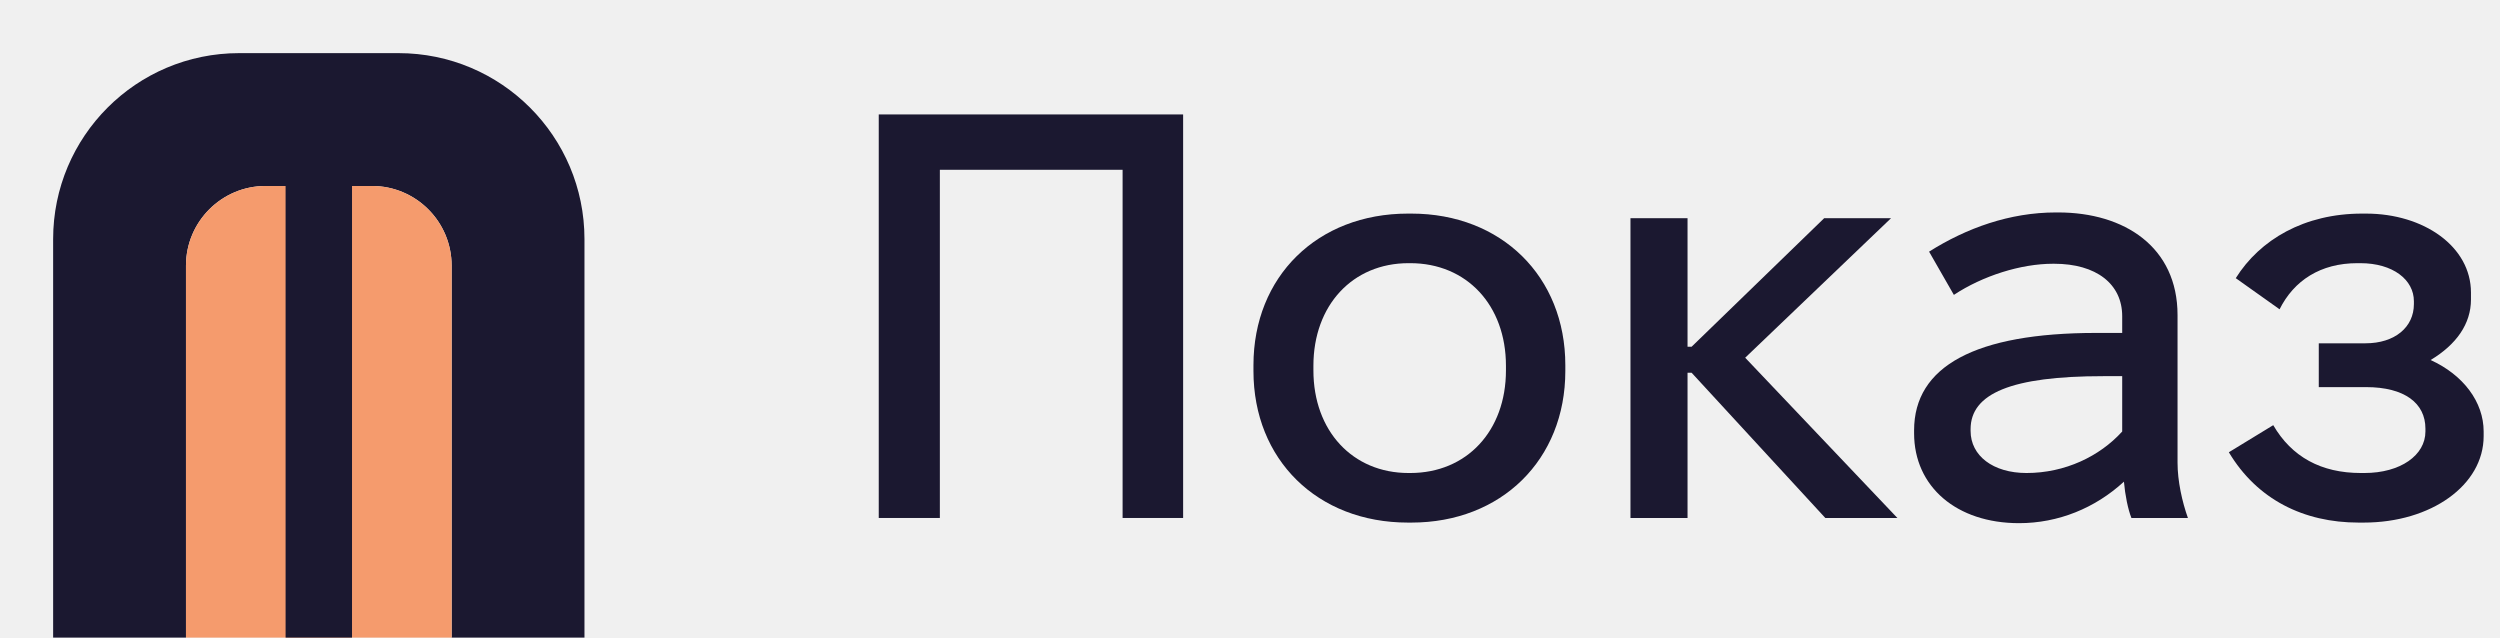
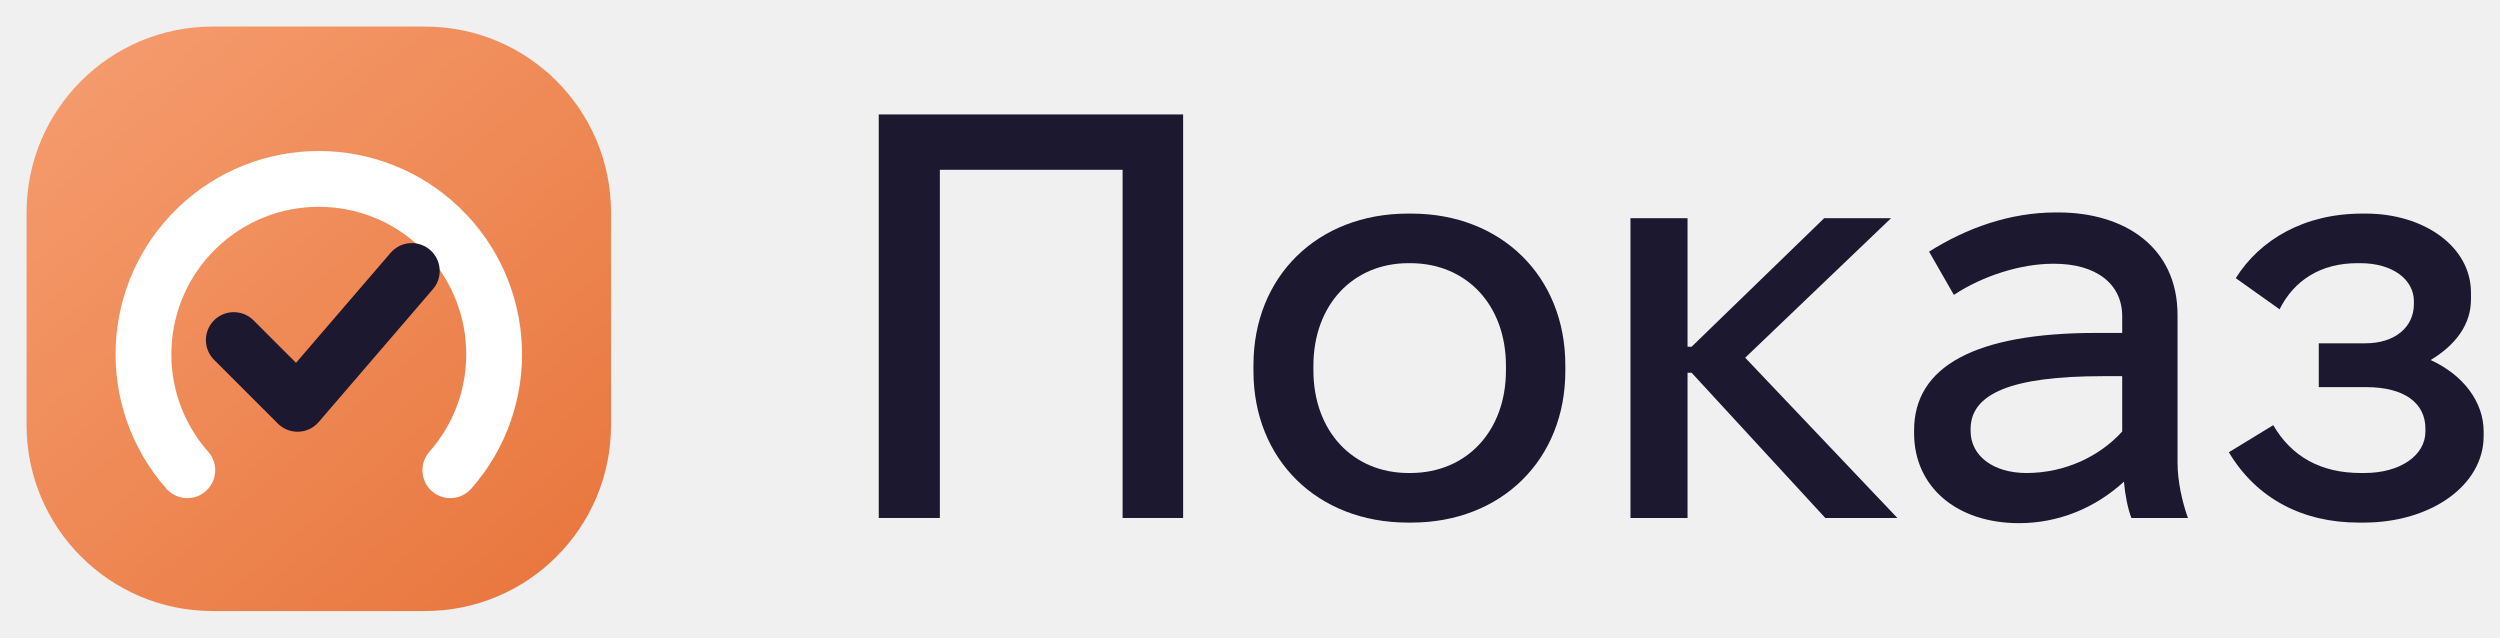
<svg xmlns="http://www.w3.org/2000/svg" viewBox="0 0 611.666 156" role="img" aria-label="Показ">
  <defs>
-     <linearGradient id="glow" x1="48.75" y1="55.25" x2="110.5" y2="149.5" gradientUnits="userSpaceOnUse">
+     <linearGradient id="lamp" x1="6" y1="4" x2="42" y2="46" gradientUnits="userSpaceOnUse">
      <stop stop-color="#F59B6D" />
-       <stop offset=".58" stop-color="#F28A55" />
-       <stop offset="1" stop-color="#C2521C" />
+       <stop offset="1" stop-color="#E8763D" />
    </linearGradient>
  </defs>
  <g transform="scale(3.25)">
-     <path fill="#1B1830" d="M4 48V18C4 10.268 10.268 4 18 4h12c7.732 0 14 6.268 14 14v30H34V20a6 6 0 0 0-6-6h-8a6 6 0 0 0-6 6v28H4Z" />
-     <path fill="url(#glow)" d="M14 20a6 6 0 0 1 6-6h8a6 6 0 0 1 6 6v28H14V20Z" />
-     <path fill="#1B1830" d="M21.5 14h5V48h-5z" />
+     <rect x="2" y="2" width="44" height="44" rx="14" fill="url(#lamp)" />
+     <path d="M14.1 35.4A13.2 13.2 0 1 1 33.9 35.4" fill="none" stroke="#fff" stroke-width="4.2" stroke-linecap="round" />
+     <path d="M17.6 25.6 22.4 30.4 31 20.4" fill="none" stroke="#1B1830" stroke-width="4.2" stroke-linecap="round" stroke-linejoin="round" />
  </g>
  <g fill="#1B1830" transform="translate(202.024 126.731) scale(.1410437 -.1410437)">
    <path d="M92 0H198V604H515V0H620V700H92Z" />
    <path d="M1010-8h6c156 0 267 109 267 263v10c0 154-111 263-267 263h-6c-157 0-268-109-268-263v-10C742 101 853-8 1010-8Zm1 86c-97 0-165 73-165 178v8c0 105 68 178 165 178h3c98 0 166-73 166-178v-8c0-105-68-178-166-178h-3Z" />
    <path d="M1396 0h99v252h7L1734 0h125l-264 278 253 242h-116l-230-223h-7v223h-99V0Z" />
    <path d="M2070-9c68 0 132 26 182 72 2-23 7-48 13-63h98c-10 28-18 64-18 96v256c0 118-92 178-207 178h-4c-80 0-155-27-220-68l43-75c50 33 116 54 172 54h2c73 0 118-35 118-91v-29h-45c-210 0-316-58-316-169v-5c0-93 74-156 182-156Zm13 87c-58 0-97 30-97 73v3c0 62 71 92 230 92h33v-96c-39-43-99-72-166-72Z" />
    <path d="M2659-8h9c117 0 208 65 208 150v8c0 51-35 98-92 124 45 27 70 63 70 105v12c0 80-82 137-182 137h-7c-100 0-177-45-219-112l76-54c25 50 71 80 135 80h5c57 0 93-29 93-66v-5c0-40-33-68-84-68h-81v-76h82c67 0 103-28 103-72v-5c0-41-43-72-106-72h-6c-69 0-120 28-152 83l-77-47c49-82 130-122 225-122Z" />
  </g>
</svg>
